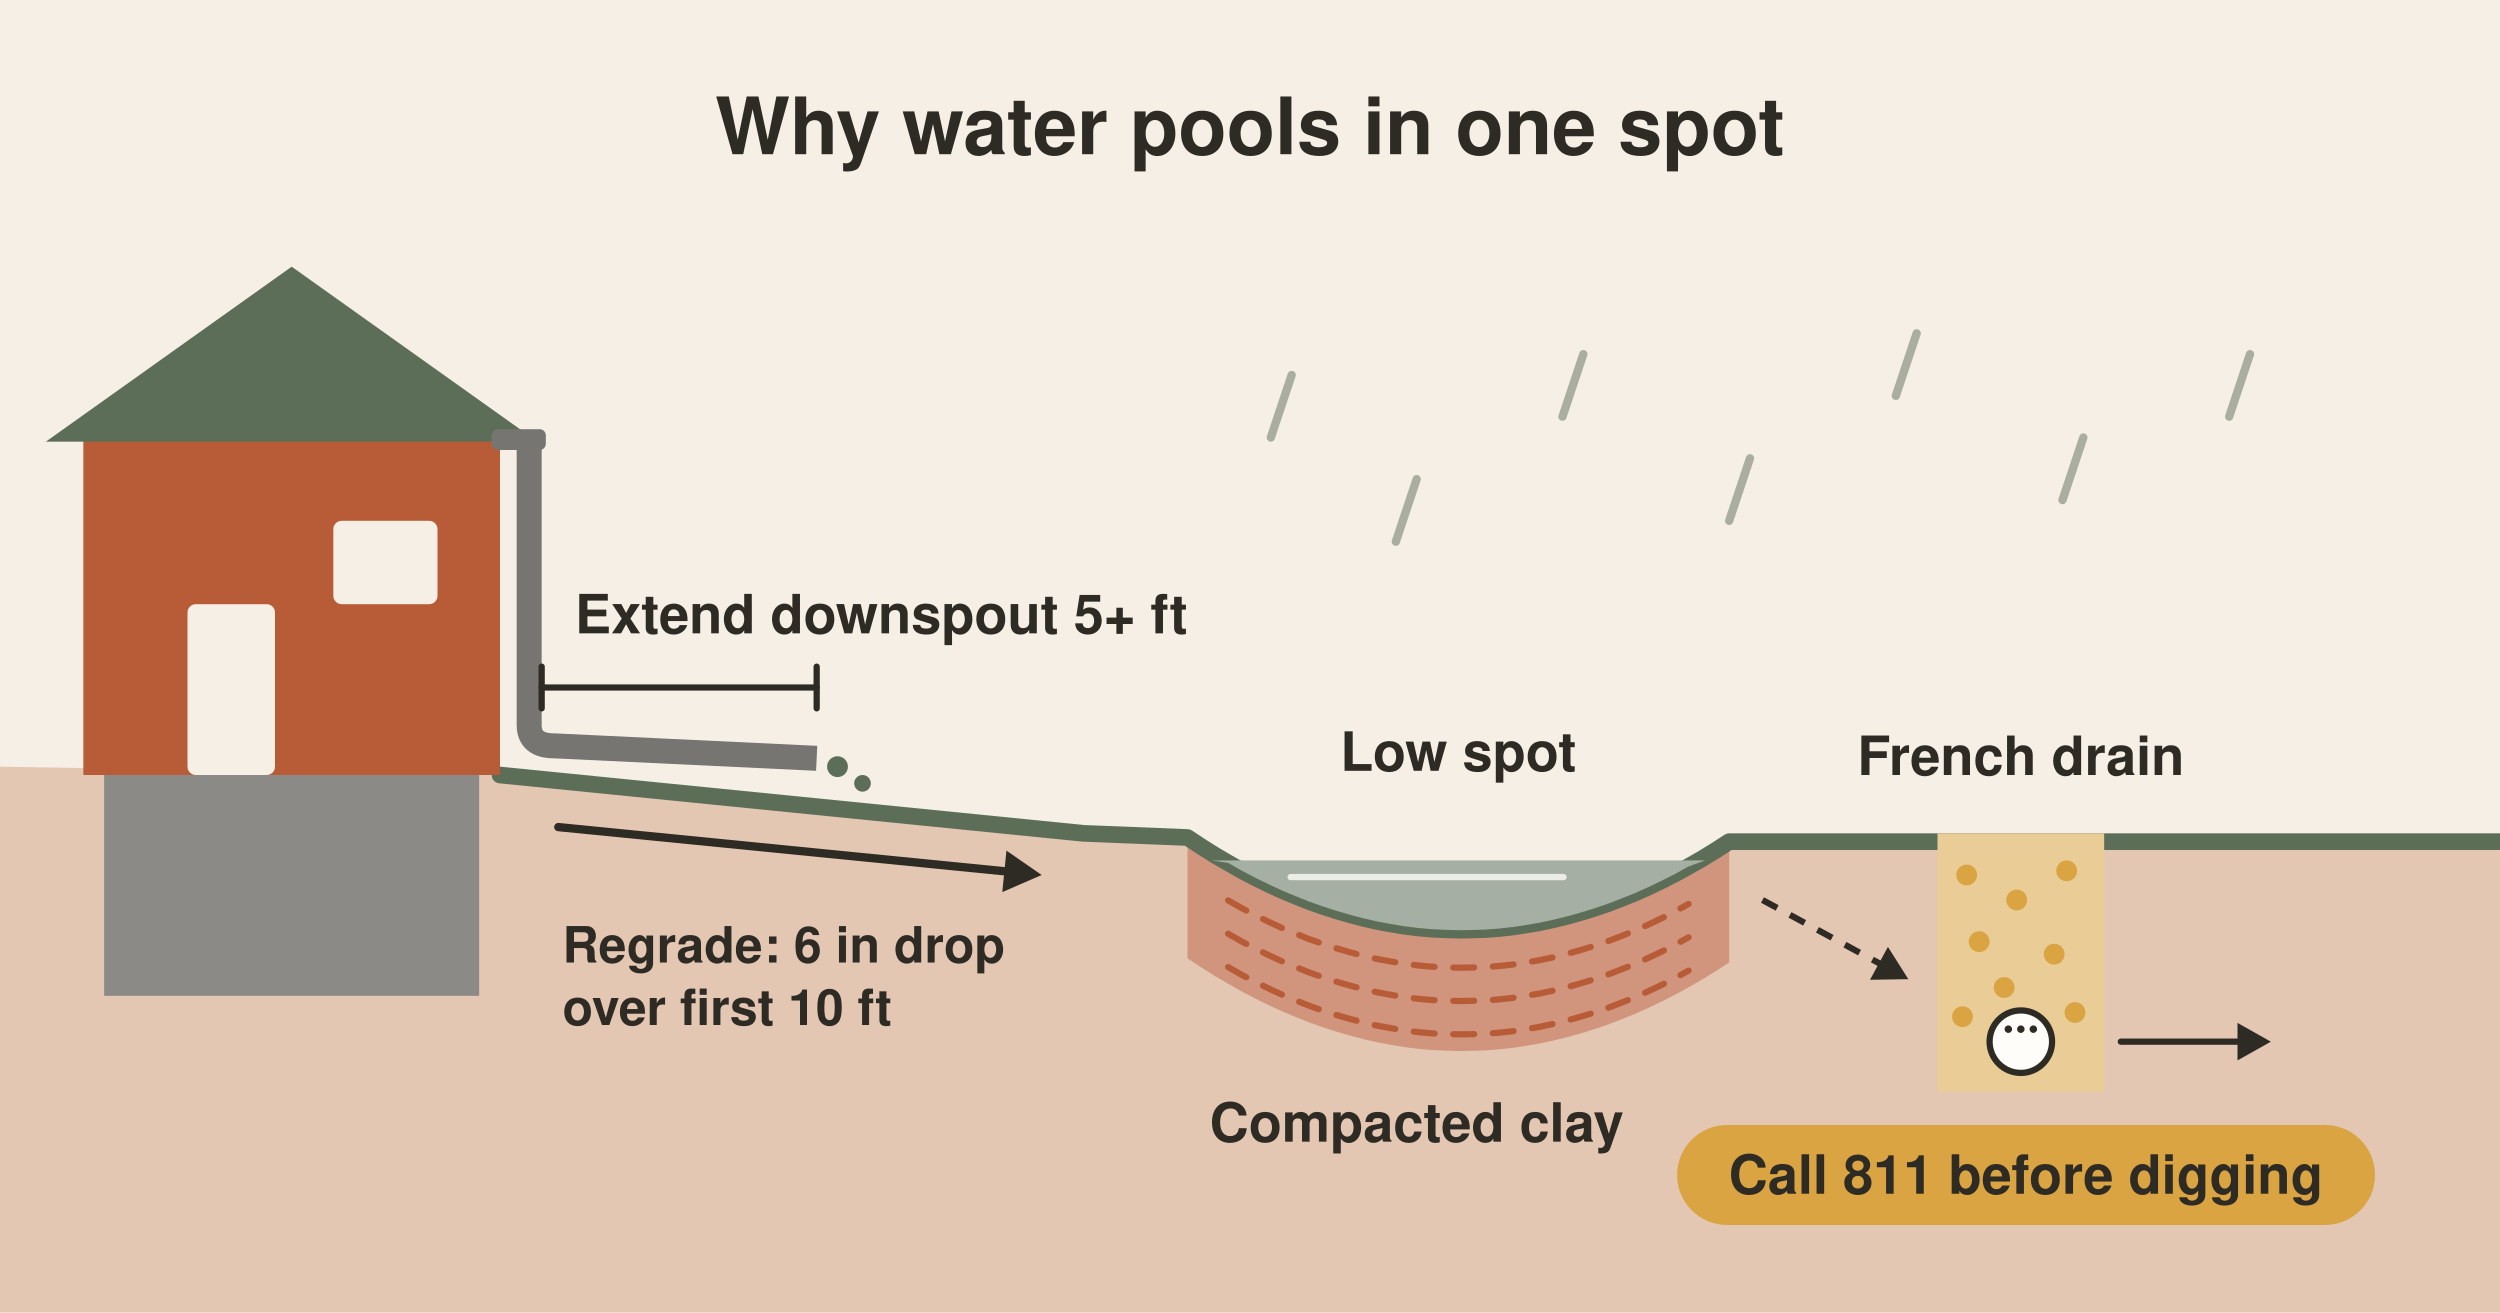
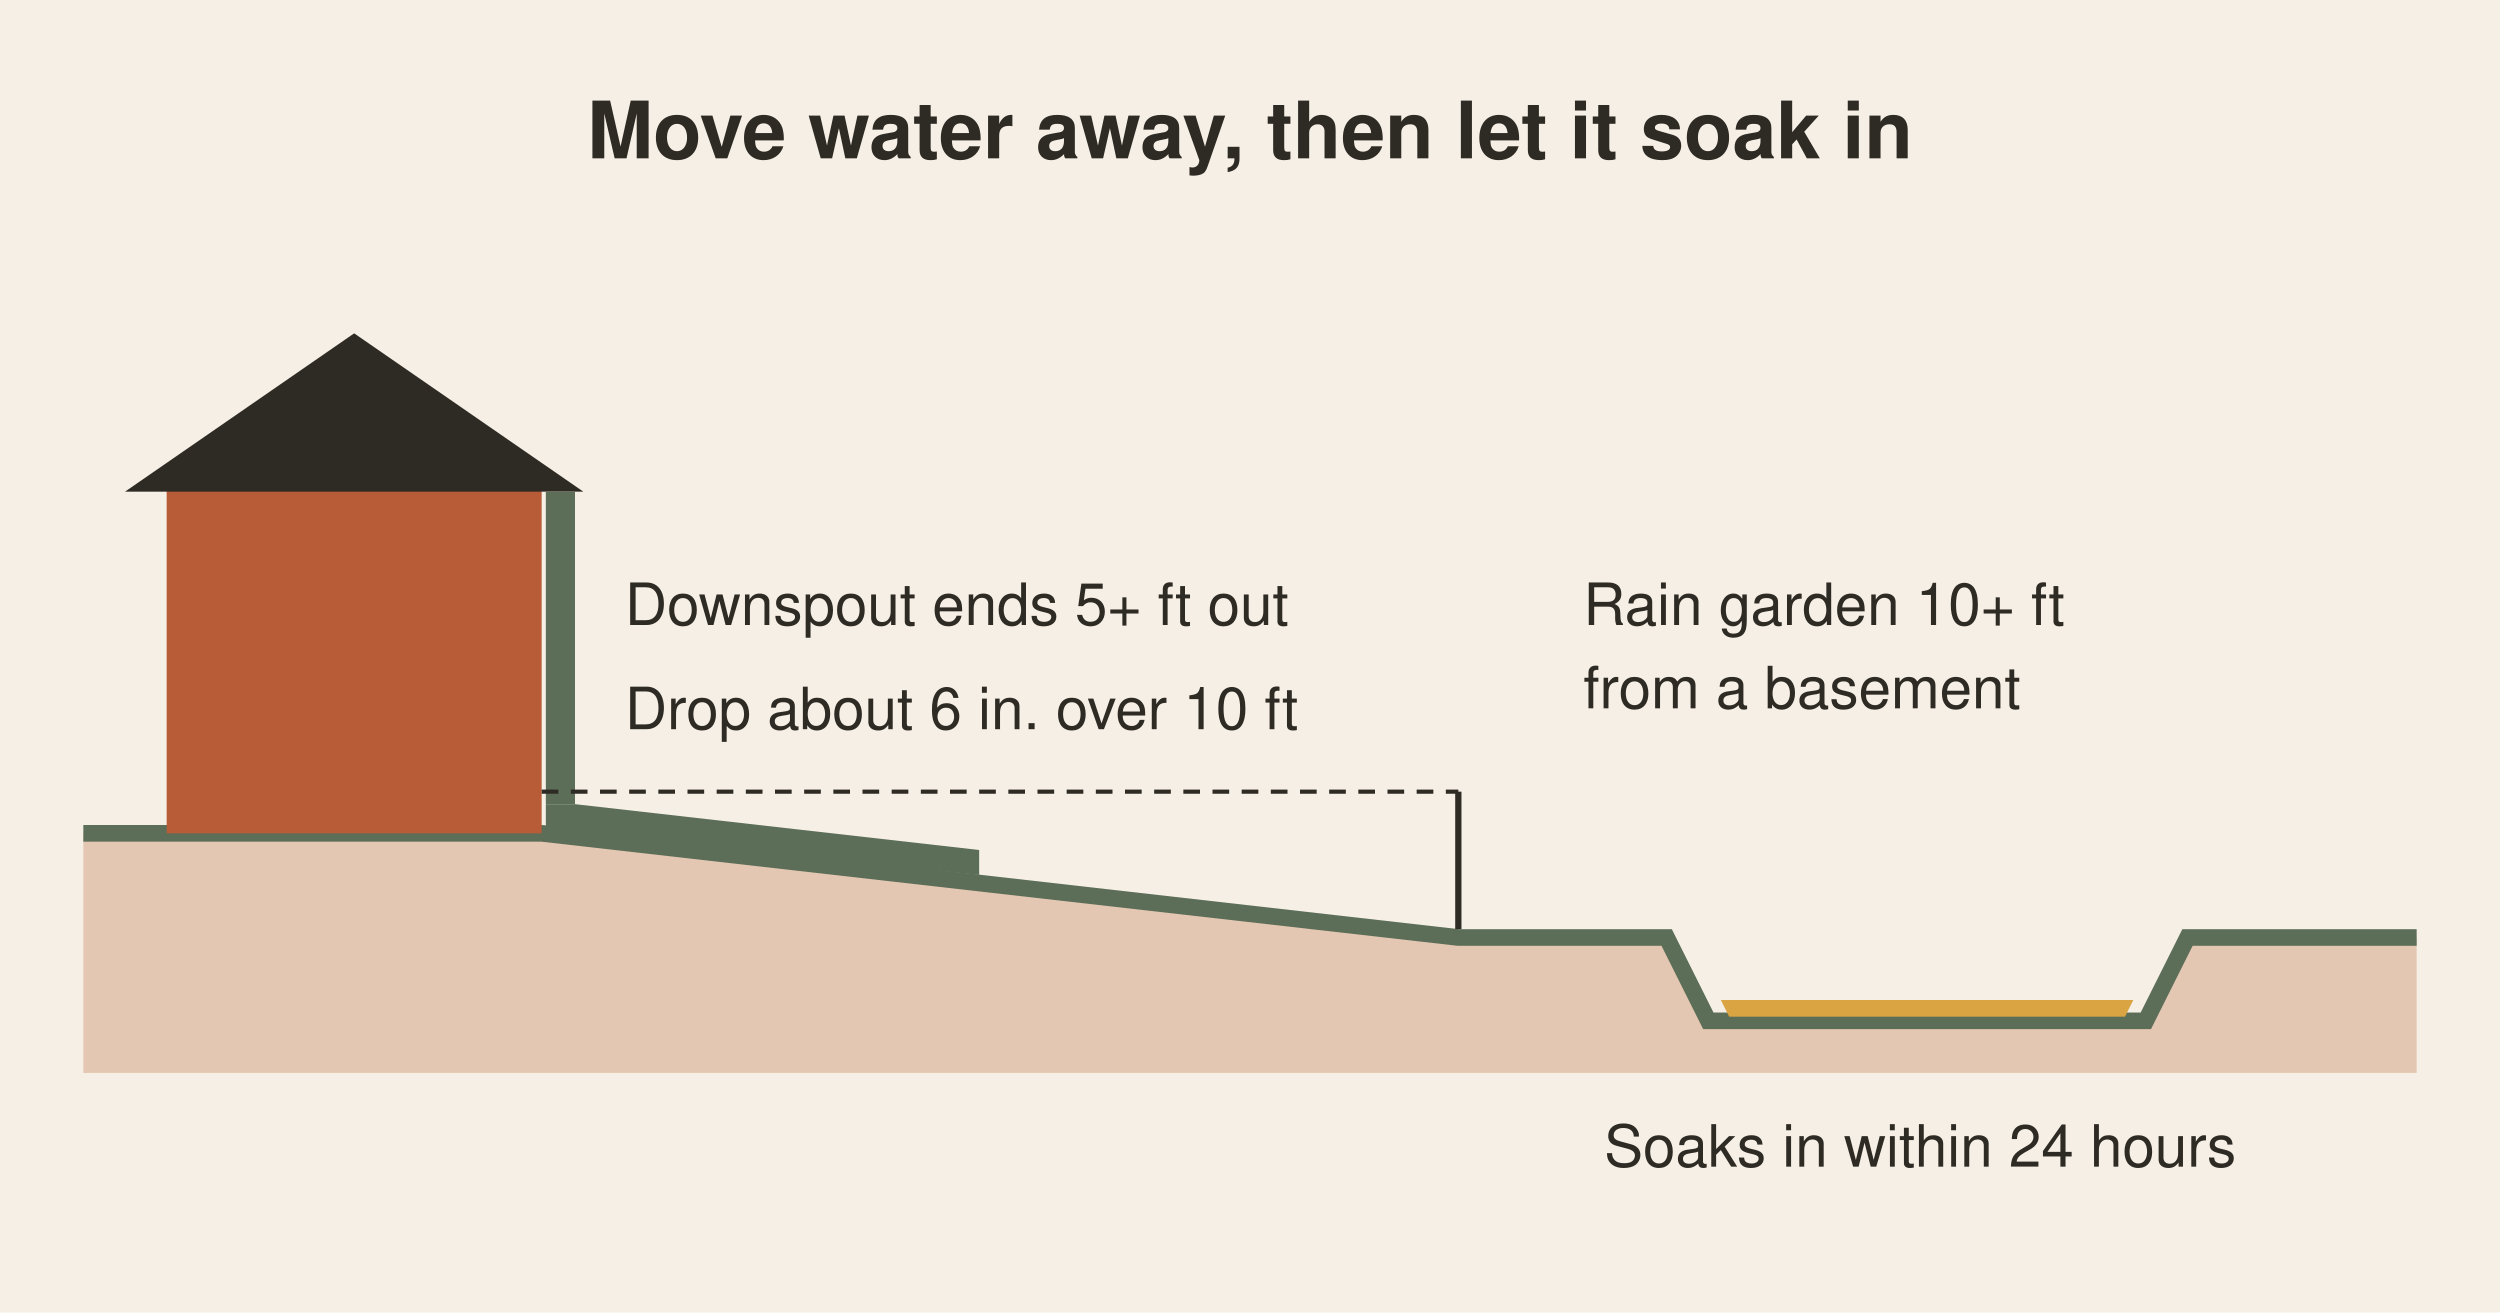
- <svg xmlns="http://www.w3.org/2000/svg" width="1200" height="630" viewBox="0 0 1200 630">
-   <rect x="0" y="0" width="1200" height="630" fill="#F6EFE6" />
-   <text x="600" y="74" font-family="Helvetica, Arial, sans-serif" font-size="38" font-weight="bold" text-anchor="middle" fill="#2E2A24">Why water pools in one spot</text>
-   <polygon points="0,368 240,372 520,400 570,402 576.5,406.3 583,410.4 589.5,414.2 596,417.9 602.5,421.3 609,424.5 615.5,427.5 622,430.2 628.5,432.8 635,435.1 641.5,437.2 648,439.1 654.5,440.8 661,442.3 667.5,443.5 674,444.6 680.5,445.4 687,446 693.5,446.3 700,446.5 706.5,446.4 713,446.2 719.5,445.7 726,445 732.5,444 739,442.9 745.5,441.5 752,439.9 758.5,438.1 765,436.1 771.5,433.9 778,431.4 784.5,428.8 791,425.9 797.5,422.8 804,419.5 810.5,415.9 817,412.2 823.5,408.2 830,404 1200,404 1200,630 0,630" fill="#E4C7B2" />
-   <polygon points="570,402 576.5,406.3 583,410.4 589.5,414.2 596,417.9 602.5,421.3 609,424.5 615.5,427.5 622,430.2 628.5,432.8 635,435.1 641.5,437.2 648,439.1 654.5,440.8 661,442.3 667.5,443.5 674,444.6 680.5,445.4 687,446 693.5,446.3 700,446.5 706.5,446.4 713,446.2 719.5,445.7 726,445 732.5,444 739,442.9 745.5,441.5 752,439.9 758.5,438.1 765,436.1 771.5,433.9 778,431.4 784.5,428.8 791,425.9 797.5,422.8 804,419.5 810.5,415.9 817,412.2 823.5,408.2 830,404 830,462 823.5,466.2 817,470.2 810.5,473.9 804,477.5 797.5,480.8 791,483.9 784.5,486.8 778,489.4 771.5,491.9 765,494.1 758.5,496.1 752,497.9 745.5,499.5 739,500.9 732.5,502 726,503 719.5,503.7 713,504.2 706.5,504.4 700,504.5 693.5,504.3 687,504 680.5,503.4 674,502.6 667.5,501.5 661,500.3 654.5,498.8 648,497.1 641.5,495.2 635,493.1 628.5,490.8 622,488.2 615.5,485.5 609,482.5 602.5,479.3 596,475.9 589.5,472.2 583,468.4 576.5,464.3 570,460" fill="#D1957E" />
-   <polyline points="589.5,432.2 596,435.9 602.5,439.3 609,442.5 615.5,445.5 622,448.2 628.5,450.8 635,453.1 641.5,455.2 648,457.1 654.5,458.8 661,460.3 667.5,461.5 674,462.6 680.5,463.4 687,464 693.5,464.3 700,464.5 706.5,464.4 713,464.2 719.5,463.7 726,463 732.5,462 739,460.9 745.5,459.5 752,457.9 758.5,456.1 765,454.1 771.5,451.9 778,449.4 784.5,446.8 791,443.9 797.5,440.8 804,437.5 810.5,433.9" fill="none" stroke="#B85C38" stroke-width="3" stroke-dasharray="10 9" stroke-linecap="round" stroke-linejoin="round" />
-   <polyline points="589.5,448.2 596,451.9 602.5,455.3 609,458.5 615.5,461.5 622,464.2 628.5,466.8 635,469.1 641.5,471.2 648,473.1 654.5,474.8 661,476.3 667.5,477.5 674,478.6 680.5,479.4 687,480 693.5,480.3 700,480.5 706.5,480.4 713,480.2 719.5,479.7 726,479 732.5,478 739,476.9 745.5,475.5 752,473.9 758.5,472.1 765,470.1 771.5,467.9 778,465.4 784.5,462.8 791,459.9 797.5,456.8 804,453.5 810.5,449.9" fill="none" stroke="#B85C38" stroke-width="3" stroke-dasharray="10 9" stroke-linecap="round" stroke-linejoin="round" />
-   <polyline points="589.5,464.2 596,467.9 602.5,471.3 609,474.5 615.5,477.5 622,480.2 628.5,482.8 635,485.1 641.5,487.2 648,489.1 654.5,490.8 661,492.3 667.5,493.5 674,494.6 680.5,495.4 687,496 693.5,496.3 700,496.5 706.5,496.4 713,496.2 719.5,495.7 726,495 732.5,494 739,492.9 745.5,491.5 752,489.9 758.5,488.1 765,486.1 771.5,483.9 778,481.4 784.5,478.8 791,475.9 797.5,472.8 804,469.5 810.5,465.9" fill="none" stroke="#B85C38" stroke-width="3" stroke-dasharray="10 9" stroke-linecap="round" stroke-linejoin="round" />
-   <polyline points="240,372 520,400 570,402 576.5,406.3 583,410.4 589.5,414.2 596,417.9 602.5,421.3 609,424.5 615.5,427.5 622,430.2 628.5,432.8 635,435.1 641.5,437.2 648,439.1 654.5,440.8 661,442.3 667.5,443.5 674,444.6 680.5,445.4 687,446 693.5,446.3 700,446.5 706.5,446.4 713,446.2 719.5,445.7 726,445 732.5,444 739,442.9 745.5,441.5 752,439.9 758.5,438.1 765,436.1 771.5,433.9 778,431.4 784.5,428.8 791,425.9 797.5,422.8 804,419.5 810.5,415.9 817,412.2 823.5,408.2 830,404 1200,404" fill="none" stroke="#5C6E58" stroke-width="8" stroke-linecap="round" stroke-linejoin="round" />
-   <polygon points="581.5,413 589.5,414.2 596,417.9 602.5,421.3 609,424.5 615.5,427.5 622,430.2 628.5,432.8 635,435.1 641.5,437.2 648,439.1 654.5,440.8 661,442.3 667.5,443.5 674,444.6 680.5,445.4 687,446 693.5,446.3 700,446.5 706.5,446.4 713,446.2 719.5,445.7 726,445 732.5,444 739,442.9 745.5,441.5 752,439.9 758.5,438.1 765,436.1 771.5,433.9 778,431.4 784.5,428.8 791,425.9 797.5,422.8 804,419.5 810.5,415.9 818.5,413" fill="#A5AFA3" />
-   <line x1="619.5" y1="421" x2="750.5" y2="421" stroke="#FFFDF9" stroke-width="3" stroke-linecap="round" opacity="0.8" />
-   <rect x="50" y="368" width="180" height="110" fill="#8C8A87" />
-   <rect x="40" y="208" width="200" height="164" fill="#B85C38" />
-   <polygon points="22,212 140,128 258,212" fill="#5C6E58" />
-   <rect x="90" y="290" width="42" height="82" rx="4" fill="#F6EFE6" />
-   <rect x="160" y="250" width="50" height="40" rx="4" fill="#F6EFE6" />
-   <rect x="236" y="206" width="26" height="10" rx="3" fill="#777571" />
-   <path d="M254,214 L254,348 Q254,358 266,358 L392,364" fill="none" stroke="#777571" stroke-width="12" stroke-linecap="butt" stroke-linejoin="round" />
-   <circle cx="402" cy="368" r="5" fill="#5C6E58" />
-   <circle cx="414" cy="376" r="4" fill="#5C6E58" />
-   <line x1="260" y1="330" x2="392" y2="330" stroke="#2E2A24" stroke-width="3" stroke-linecap="round" />
-   <line x1="260" y1="320" x2="260" y2="340" stroke="#2E2A24" stroke-width="3" stroke-linecap="round" />
-   <line x1="392" y1="320" x2="392" y2="340" stroke="#2E2A24" stroke-width="3" stroke-linecap="round" />
-   <text x="276" y="304" font-family="Helvetica, Arial, sans-serif" font-size="26" font-weight="bold" fill="#2E2A24">Extend downspout 5+ ft</text>
-   <line x1="268" y1="397" x2="484.1" y2="418.4" stroke="#2E2A24" stroke-width="4" stroke-linecap="round" />
-   <polygon points="500,420 481.1,428.2 483.1,408.3" fill="#2E2A24" />
-   <text x="270" y="462" font-family="Helvetica, Arial, sans-serif" font-size="24" font-weight="bold" fill="#2E2A24">Regrade: 6 in drop</text>
-   <text x="270" y="492" font-family="Helvetica, Arial, sans-serif" font-size="24" font-weight="bold" fill="#2E2A24">over first 10 ft</text>
-   <text x="700" y="370" font-family="Helvetica, Arial, sans-serif" font-size="26" font-weight="bold" text-anchor="middle" fill="#2E2A24">Low spot</text>
-   <text x="680" y="548" font-family="Helvetica, Arial, sans-serif" font-size="26" font-weight="bold" text-anchor="middle" fill="#2E2A24">Compacted clay</text>
-   <rect x="930" y="400" width="80" height="124" fill="#EACD96" />
-   <circle cx="944" cy="420" r="5" fill="#D9A441" />
-   <circle cx="968" cy="432" r="5" fill="#D9A441" />
-   <circle cx="992" cy="418" r="5" fill="#D9A441" />
-   <circle cx="950" cy="452" r="5" fill="#D9A441" />
-   <circle cx="986" cy="458" r="5" fill="#D9A441" />
-   <circle cx="962" cy="474" r="5" fill="#D9A441" />
-   <circle cx="996" cy="486" r="5" fill="#D9A441" />
-   <circle cx="942" cy="488" r="5" fill="#D9A441" />
-   <circle cx="970" cy="500" r="15" fill="#FFFDF9" stroke="#2E2A24" stroke-width="3" />
-   <circle cx="964" cy="494" r="1.8" fill="#2E2A24" />
-   <circle cx="970" cy="494" r="1.8" fill="#2E2A24" />
-   <circle cx="976" cy="494" r="1.8" fill="#2E2A24" />
-   <line x1="846" y1="432" x2="903.7" y2="463.3" stroke="#2E2A24" stroke-width="3" stroke-dasharray="8 7" stroke-linecap="butt" />
-   <polygon points="916,470 897.6,470.3 906.2,454.5" fill="#2E2A24" />
-   <line x1="1018" y1="500" x2="1076" y2="500" stroke="#2E2A24" stroke-width="3" stroke-linecap="round" />
-   <polygon points="1090,500 1074,509 1074,491" fill="#2E2A24" />
-   <text x="970" y="372" font-family="Helvetica, Arial, sans-serif" font-size="26" font-weight="bold" text-anchor="middle" fill="#2E2A24">French drain</text>
-   <line x1="620" y1="180" x2="610" y2="210" stroke="#5C6E58" stroke-width="4" stroke-linecap="round" opacity="0.5" />
-   <line x1="680" y1="230" x2="670" y2="260" stroke="#5C6E58" stroke-width="4" stroke-linecap="round" opacity="0.5" />
-   <line x1="760" y1="170" x2="750" y2="200" stroke="#5C6E58" stroke-width="4" stroke-linecap="round" opacity="0.5" />
-   <line x1="840" y1="220" x2="830" y2="250" stroke="#5C6E58" stroke-width="4" stroke-linecap="round" opacity="0.5" />
-   <line x1="920" y1="160" x2="910" y2="190" stroke="#5C6E58" stroke-width="4" stroke-linecap="round" opacity="0.5" />
-   <line x1="1000" y1="210" x2="990" y2="240" stroke="#5C6E58" stroke-width="4" stroke-linecap="round" opacity="0.5" />
-   <line x1="1080" y1="170" x2="1070" y2="200" stroke="#5C6E58" stroke-width="4" stroke-linecap="round" opacity="0.5" />
-   <rect x="805" y="540" width="335" height="48" rx="24" fill="#D9A441" />
-   <text x="972.5" y="573" font-family="Helvetica, Arial, sans-serif" font-size="26" font-weight="bold" text-anchor="middle" fill="#2E2A24">Call 811 before digging</text>
+ <svg xmlns="http://www.w3.org/2000/svg" viewBox="0 0 1200 630">
+   <rect width="1200" height="630" fill="#F6EFE6" />
+   <text x="600" y="76" font-family="Helvetica, Arial, sans-serif" font-size="38" font-weight="bold" fill="#2E2A24" text-anchor="middle">Move water away, then let it soak in</text>
+   <path d="M40 400 L260 400 L700 450 L800 450 L820 490 L1030 490 L1050 450 L1160 450 L1160 515 L40 515 Z" fill="#E4C7B2" />
+   <path d="M40 400 L260 400 L700 450 L800 450 L820 490 L1030 490 L1050 450 L1160 450" fill="none" stroke="#5C6E58" stroke-width="8" />
+   <rect x="80" y="230" width="180" height="170" fill="#B85C38" />
+   <path d="M60 236 L170 160 L280 236 Z" fill="#2E2A24" />
+   <rect x="262" y="236" width="14" height="150" fill="#5C6E58" />
+   <path d="M262 386 L276 386 L470 408 L470 420 L262 398 Z" fill="#5C6E58" />
+   <path d="M826 480 L1024 480 L1020 488 L830 488 Z" fill="#D9A441" />
+   <line x1="260" y1="380" x2="700" y2="380" stroke="#2E2A24" stroke-width="2" stroke-dasharray="8 6" />
+   <line x1="700" y1="380" x2="700" y2="446" stroke="#2E2A24" stroke-width="3" />
+   <g font-family="Helvetica, Arial, sans-serif" font-size="28" fill="#2E2A24">
+     <text x="300" y="300">Downspout ends 5+ ft out</text>
+     <text x="300" y="350">Drop about 6 in. over 10 ft</text>
+     <text x="760" y="300">Rain garden 10+ ft</text>
+     <text x="760" y="340">from a basement</text>
+     <text x="770" y="560">Soaks in within 24 hours</text>
+   </g>
</svg>
